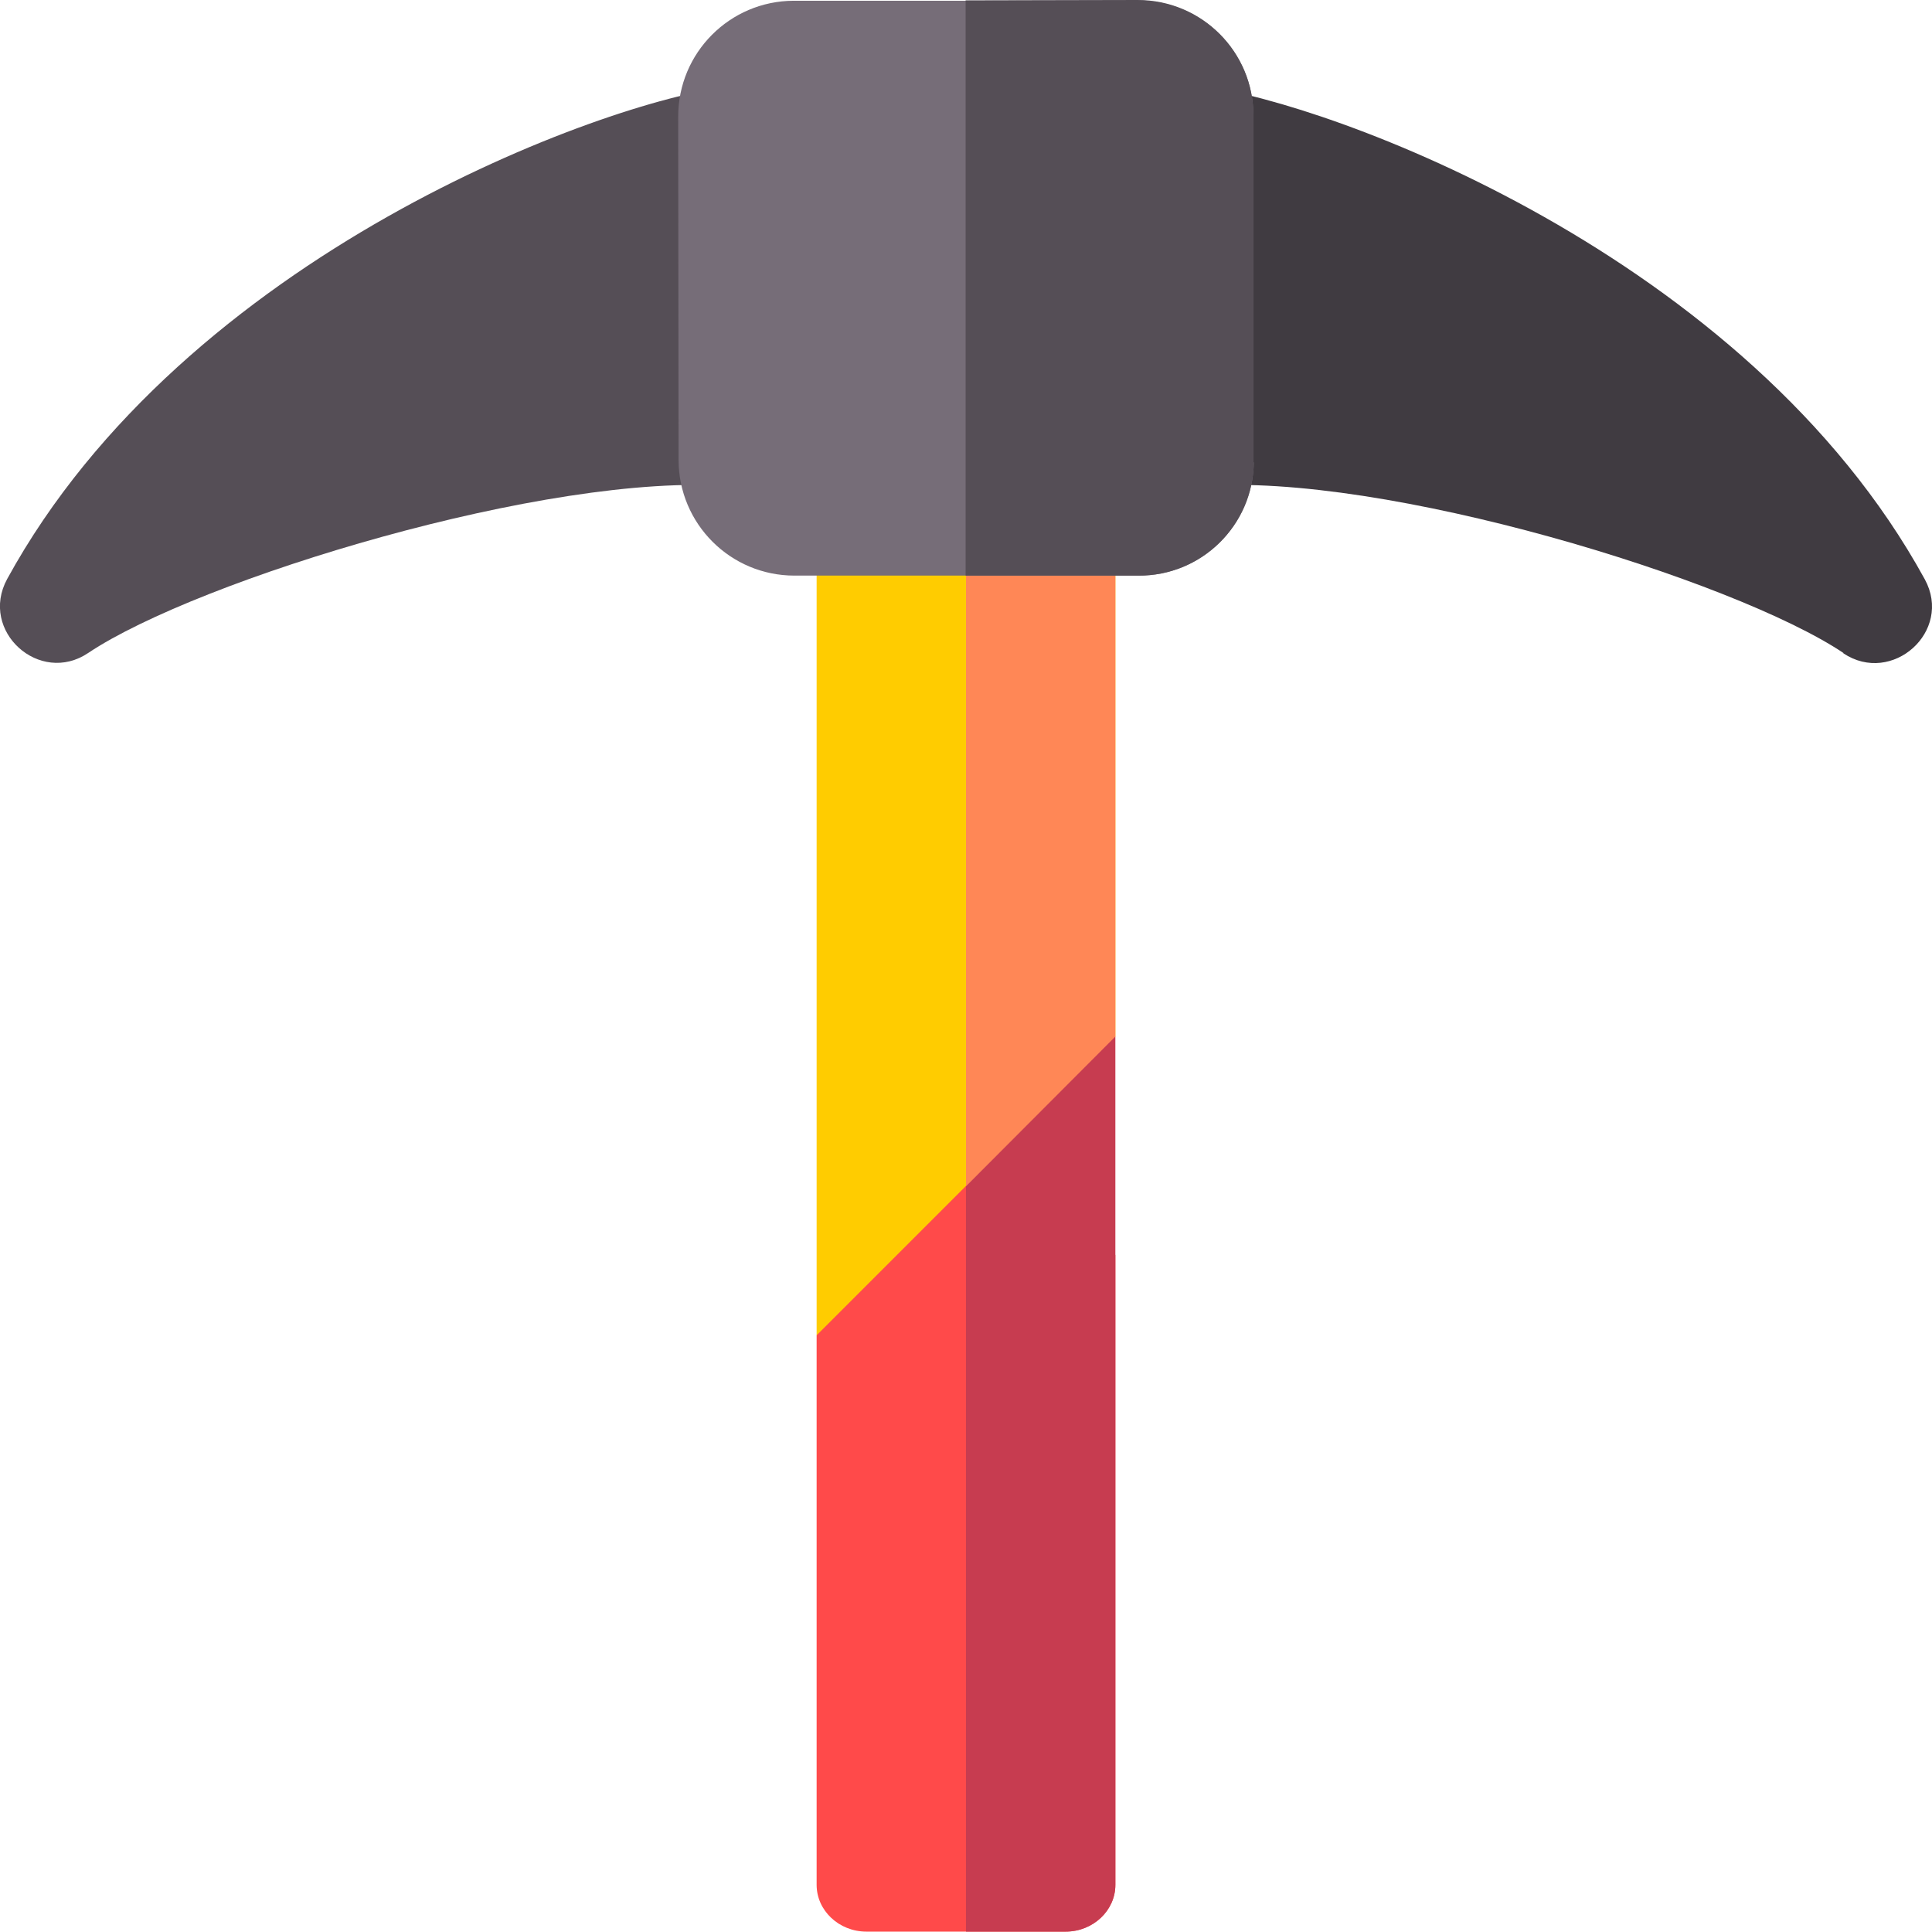
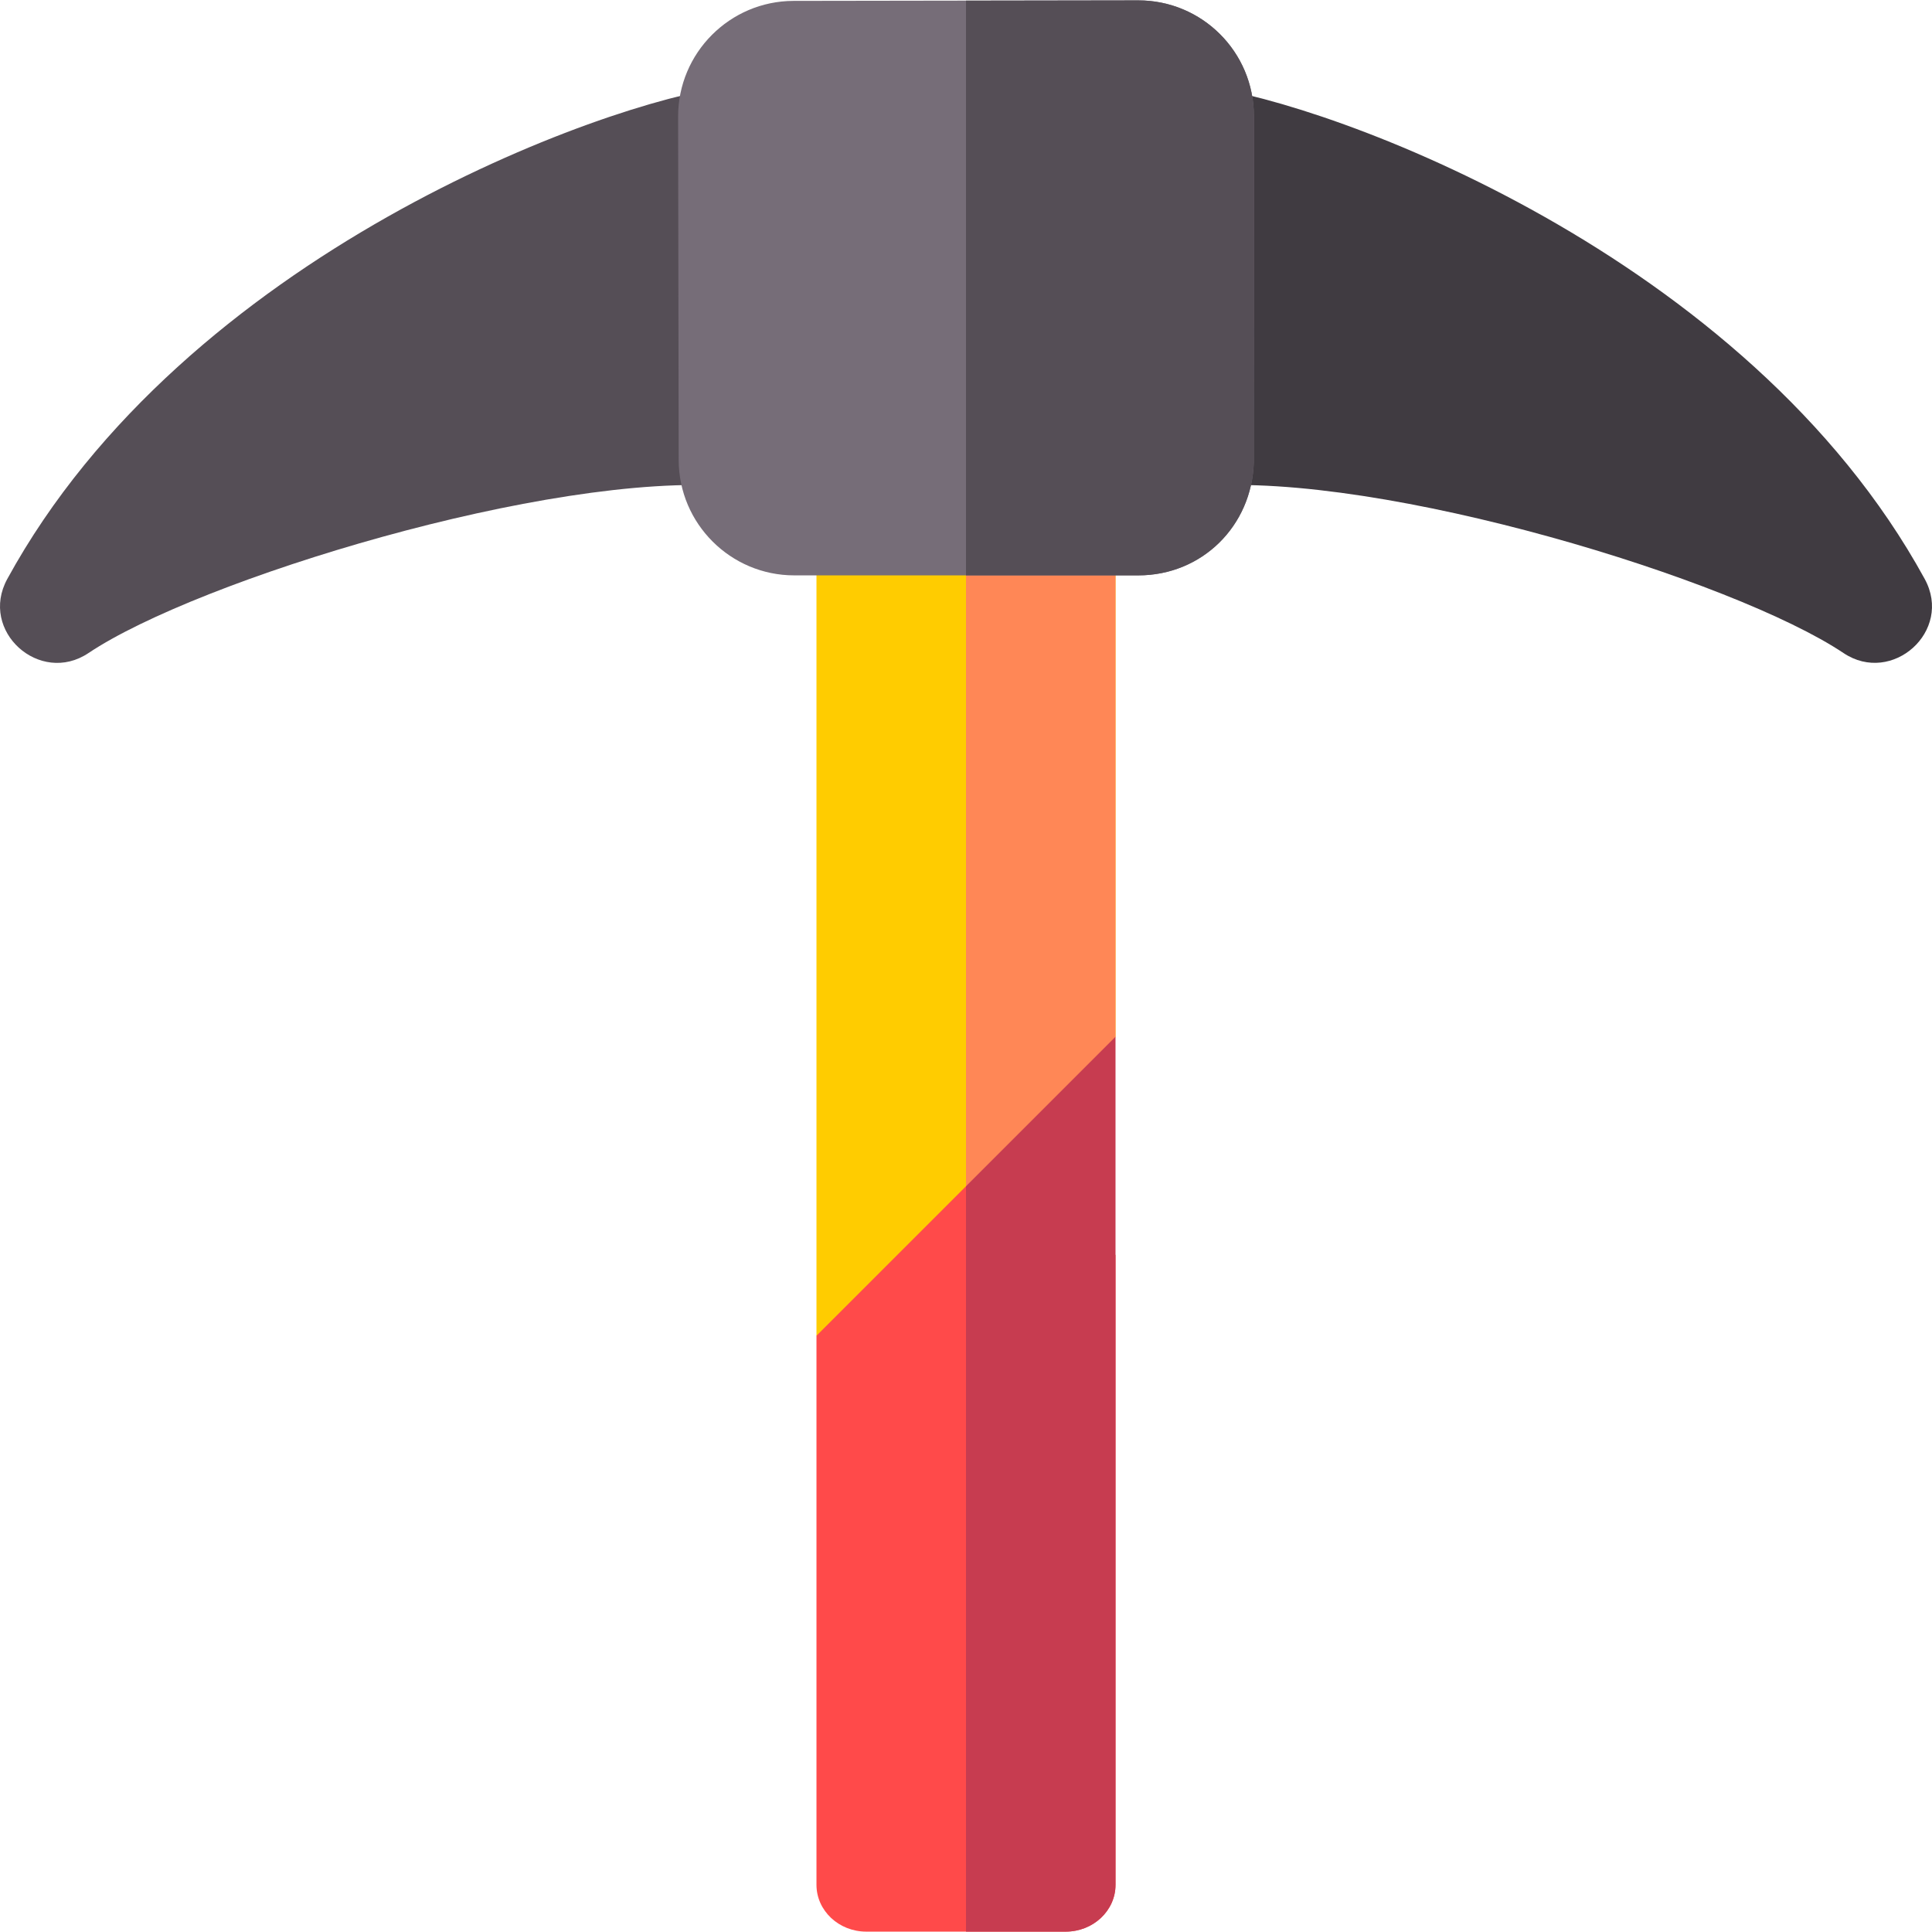
- <svg xmlns="http://www.w3.org/2000/svg" width="512" height="512" viewBox="0 0 512.2 512.2">
-   <path fill="#fc0" d="M295.7 128.6v146.2L256.1 372 216.5 354V128.6c0-6.9 5.9-12.4 13.2-12.4h52.8c7.3 0 13.2 5.5 13.2 12.4z" />
-   <path fill="#ff8756" d="M295.7 128.6v146.2L256.1 372V116.2h26.4c7.3 0 13.2 5.5 13.2 12.4z" />
-   <path fill="#554e56" d="M209.8 37.9v76a15 15 0 01-16.2 15c-48-3.8-141.2 24.8-170.2 44.2-12.9 8.7-29-5.8-21.5-19.6C49.1 67.3 160 27 193 23a15 15 0 0116.9 14.9z" />
-   <path fill="#403b41" d="M488.7 173.1c-29-19.4-122-48-170-44.2a15 15 0 01-16.3-15V38c0-9 7.9-16 17-15 32.8 4.2 143.7 44.4 190.9 130.6 7.5 13.8-8.7 28.2-21.6 19.6z" />
-   <path fill="#ff4a4a" d="M295.7 332.7v167c0 6.8-5.9 12.4-13.2 12.4h-52.8c-7.3 0-13.2-5.6-13.2-12.4V354l39.6-39.6z" />
-   <path fill="#766d78" d="M332.4 122.6a30.4 30.4 0 01-30.6 30h-91.2a30.7 30.7 0 01-30.7-30.7l-.1-91A30.7 30.7 0 01210.4.2H256l45.6-.1c17 0 30.7 13.7 30.7 30.6v91.9z" />
-   <path fill="#c73c50" d="M256.1 314.5l39.6-39.7v224.9c0 6.8-5.9 12.4-13.2 12.4h-26.4z" />
-   <path fill="#554e56" d="M332.4 122.6a30.4 30.4 0 01-30.6 30H256V.1l45.6-.1c17 0 30.7 13.7 30.7 30.6v91.9z" />
+ <svg xmlns="http://www.w3.org/2000/svg" height="512" viewBox="0 0 512.194 512.194" width="512">
+   <path d="M295.736 128.567v146.28l-39.63 97.11h-.01l-39.64-17.84v-225.55c0-6.86 5.91-12.41 13.21-12.41h52.86c7.3 0 13.21 5.55 13.21 12.41z" fill="#fc0" />
+   <path d="M295.736 128.567v146.28l-39.63 97.11h-.01v-255.8h26.43c7.3 0 13.21 5.55 13.21 12.41z" fill="#ff8756" />
+   <path d="M209.757 37.857v76.1c0 8.796-7.49 15.628-16.18 14.96-47.99-3.8-141.139 24.8-170.129 44.22-12.913 8.642-29.08-5.843-21.51-19.66 47.15-86.17 158.039-126.35 190.949-130.5 8.949-1.135 16.87 5.868 16.87 14.88z" fill="#554e56" />
+   <path d="M488.745 173.137c-28.99-19.42-122.139-48.04-170.129-44.22-8.704.669-16.18-6.179-16.18-14.96v-76.1c0-8.965 7.866-16.019 16.87-14.88 32.91 4.15 143.799 44.33 190.949 130.5 7.585 13.846-8.659 28.261-21.51 19.66z" fill="#403b41" />
+   <path d="M295.736 332.693v166.993c0 6.85-5.91 12.41-13.21 12.41h-52.86c-7.3 0-13.21-5.56-13.21-12.41v-145.57l39.64-39.63z" fill="#ff4a4a" />
+   <path d="M332.396 122.587c-.51 16.88-13.77 29.95-30.61 29.95h-91.229c-16.87 0-30.61-13.72-30.63-30.59l-.15-91.02v-.01c-.02-16.88 13.7-30.64 30.58-30.68l45.74-.07 45.63-.07h.04c16.965 0 30.65 13.717 30.65 30.63l-.021 91.86z" fill="#766d78" />
+   <path d="M256.096 314.487l39.64-39.64v224.84c0 6.85-5.91 12.41-13.21 12.41h-26.43z" fill="#c73c50" />
+   <path d="M332.396 122.587c-.51 16.88-13.77 29.95-30.61 29.95h-45.69V.167l45.63-.07h.04c16.965 0 30.65 13.717 30.65 30.63 0 6.226-.02 91.86-.02 91.86z" fill="#554e56" />
</svg>
